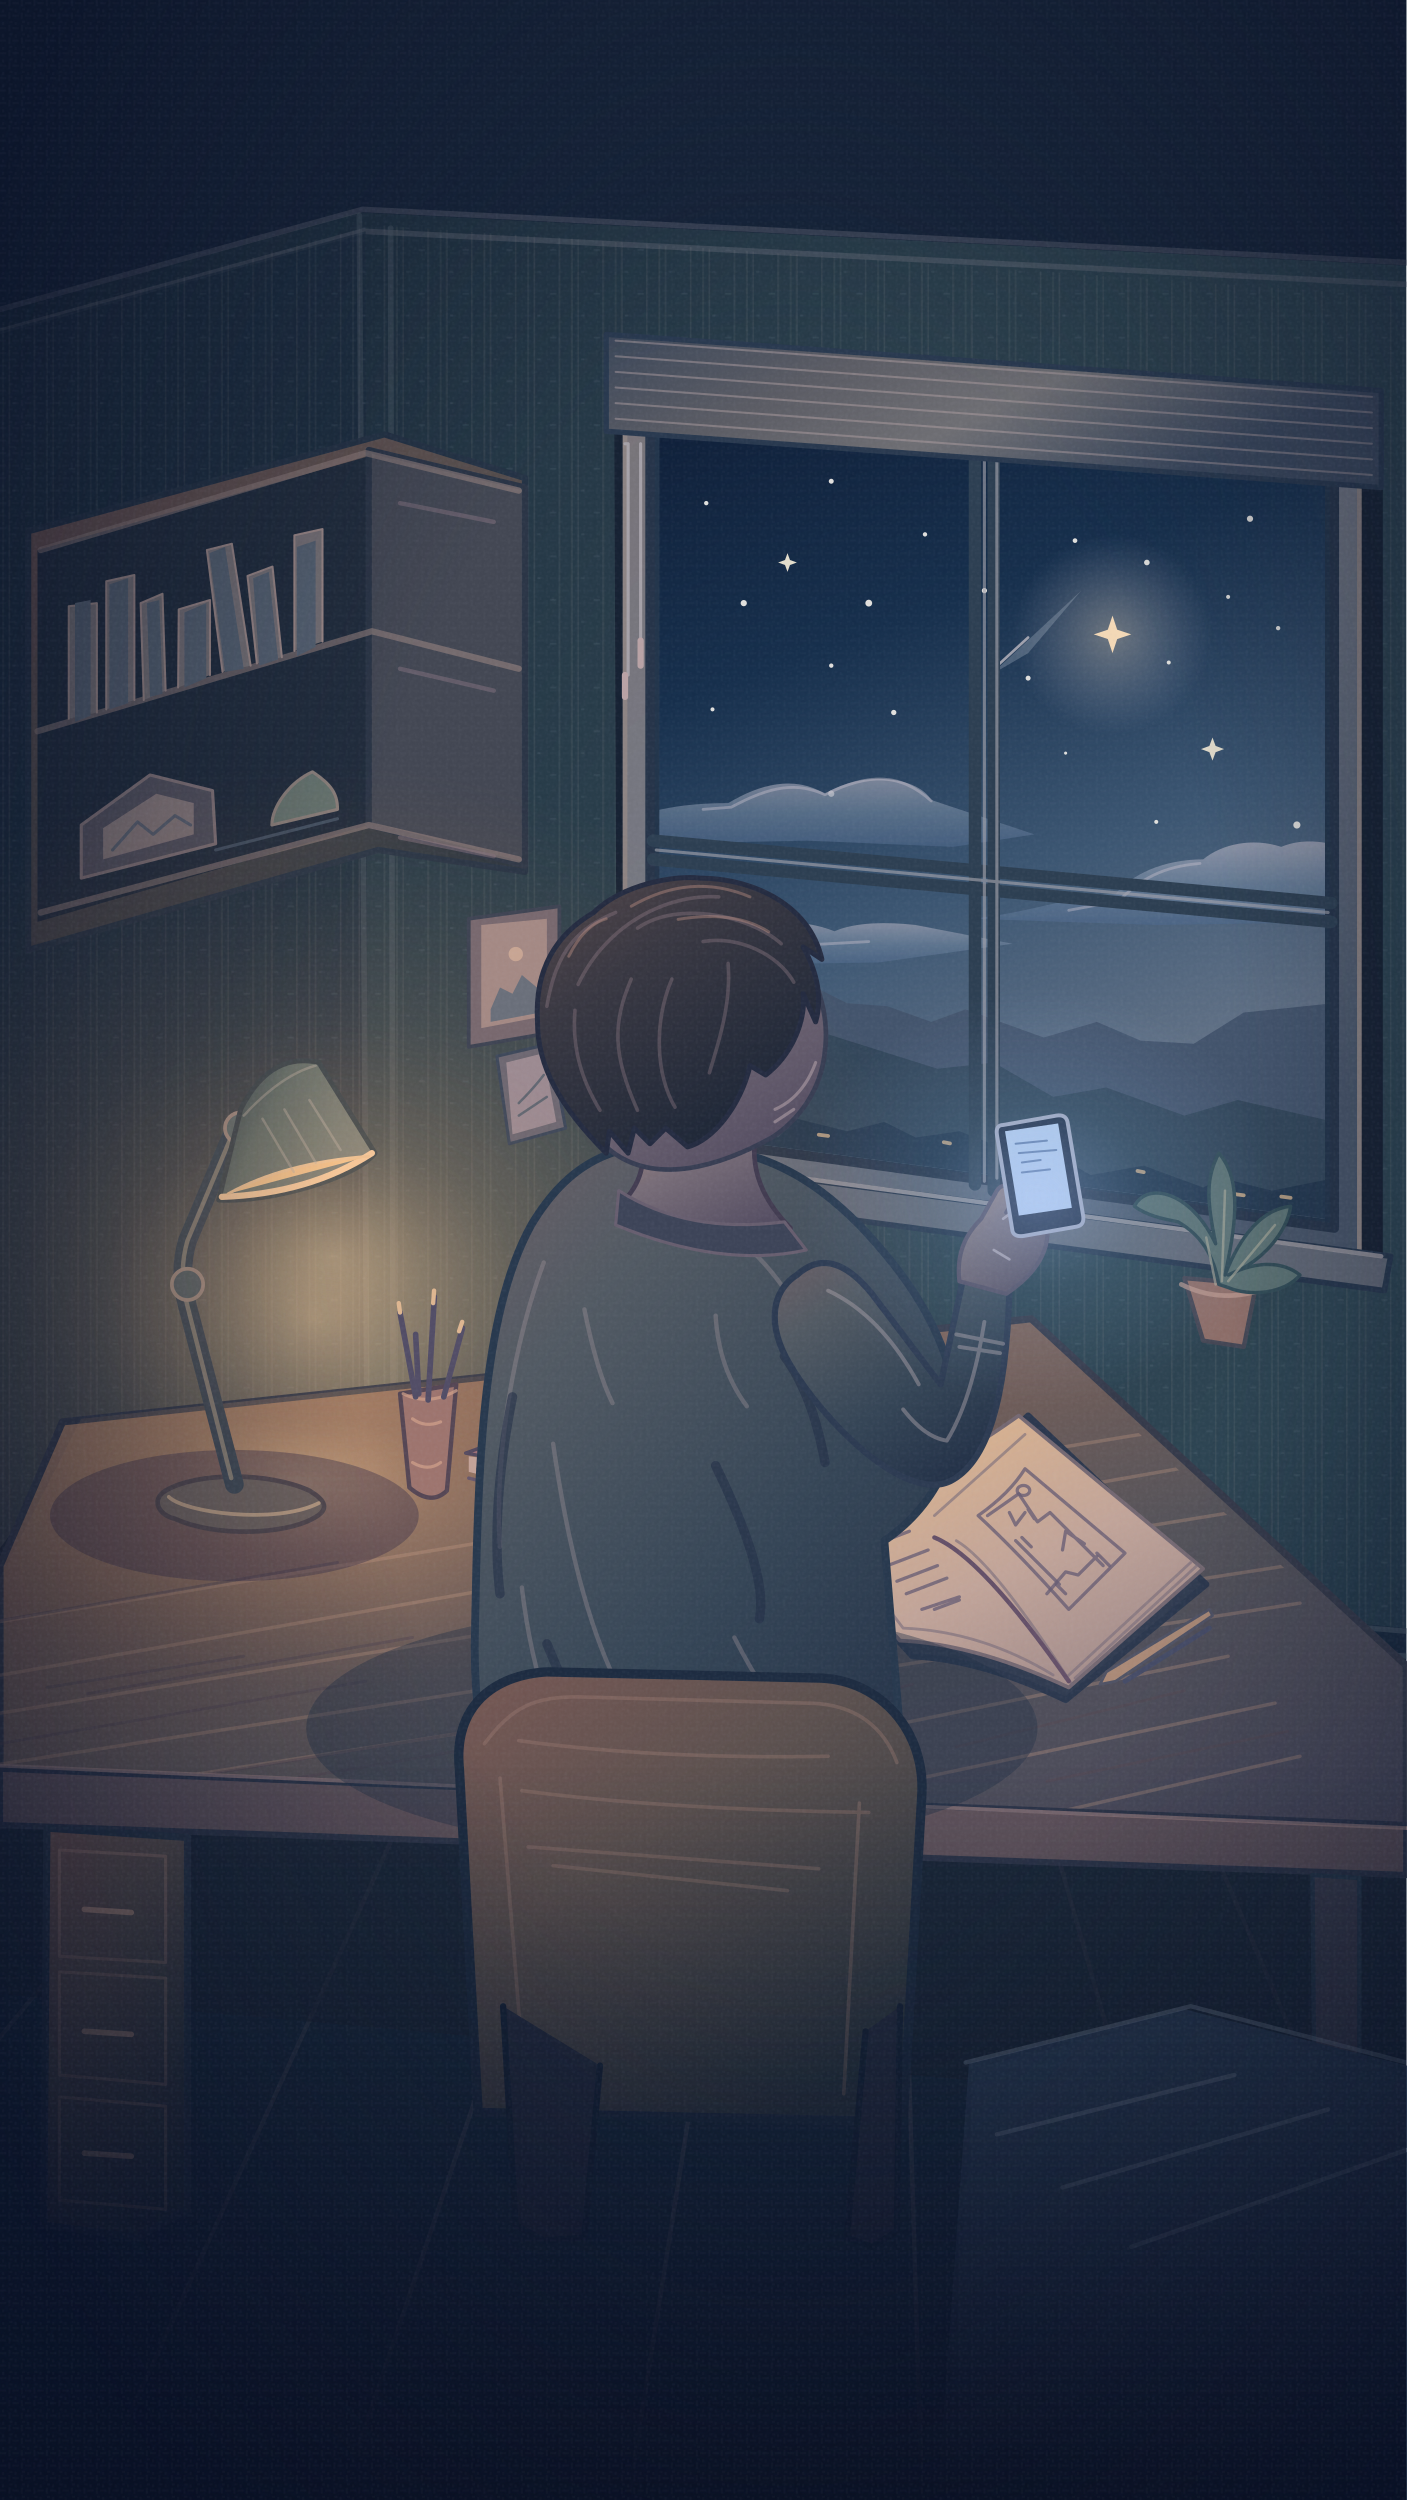
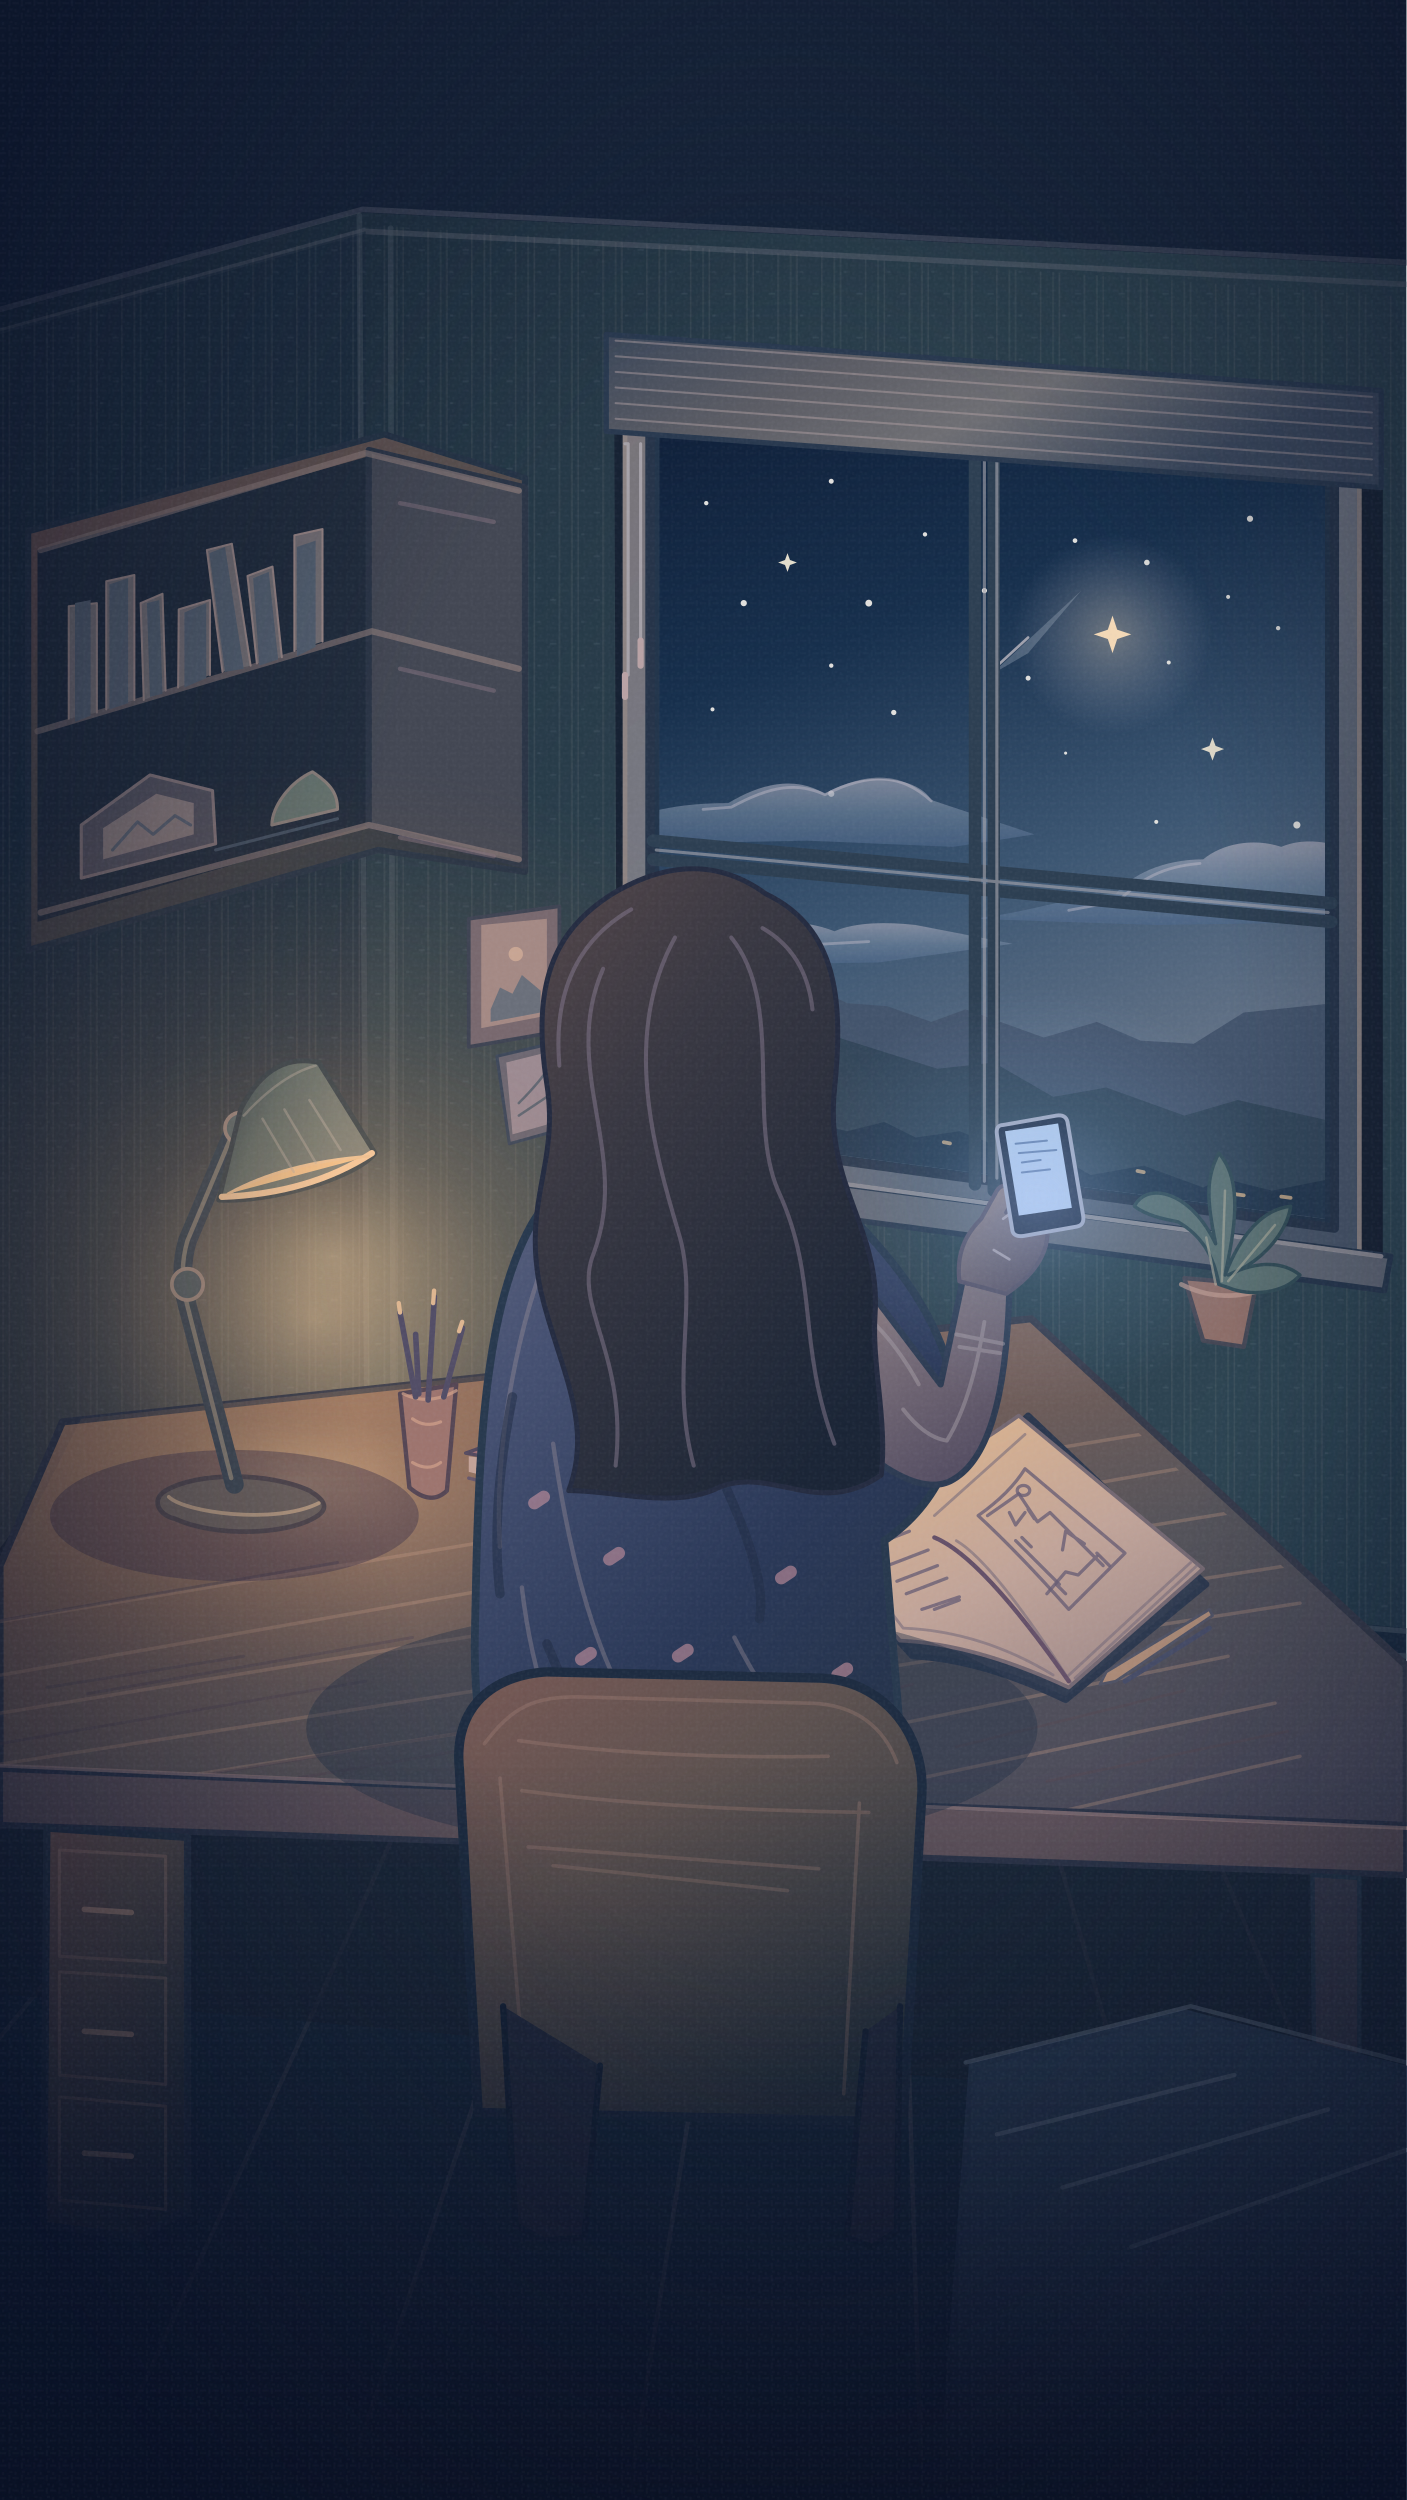
<svg xmlns="http://www.w3.org/2000/svg" viewBox="0 0 450 800">
  <defs>
    <linearGradient id="wall" x2=".8" y2="1">
      <stop stop-color="#172637" />
      <stop offset=".42" stop-color="#293d4a" />
      <stop offset=".79" stop-color="#2c4351" />
      <stop offset="1" stop-color="#172b40" />
    </linearGradient>
    <linearGradient id="night" x2=".3" y2="1">
      <stop stop-color="#0f1e37" />
      <stop offset=".33" stop-color="#162e4b" />
      <stop offset=".66" stop-color="#3b5571" />
      <stop offset="1" stop-color="#6a778a" />
    </linearGradient>
    <linearGradient id="cloud" x2="0" y2="1">
      <stop stop-color="#a2a4b4" />
      <stop offset=".52" stop-color="#687e98" />
      <stop offset="1" stop-color="#4b6486" />
    </linearGradient>
    <linearGradient id="wood" x2=".7" y2="1">
      <stop stop-color="#765753" />
      <stop offset=".42" stop-color="#5b504e" />
      <stop offset="1" stop-color="#29343f" />
    </linearGradient>
    <linearGradient id="surface" x2=".86" y2="1">
      <stop stop-color="#aa8065" />
      <stop offset=".3" stop-color="#806358" />
      <stop offset=".65" stop-color="#525158" />
      <stop offset="1" stop-color="#48485a" />
    </linearGradient>
    <linearGradient id="blind" x2=".95" y2=".4">
      <stop stop-color="#3b4658" />
      <stop offset=".35" stop-color="#5a5b63" />
      <stop offset=".63" stop-color="#6d6d72" />
      <stop offset="1" stop-color="#3a475c" />
    </linearGradient>
    <linearGradient id="frame" x2=".7" y2="1">
      <stop stop-color="#777277" />
      <stop offset=".53" stop-color="#727783" />
      <stop offset="1" stop-color="#465367" />
    </linearGradient>
    <linearGradient id="shade" x2="1" y2=".4">
      <stop stop-color="#3c484f" />
      <stop offset=".4" stop-color="#687069" />
      <stop offset="1" stop-color="#858378" />
    </linearGradient>
    <linearGradient id="paper" x2=".69" y2="1">
      <stop stop-color="#e2b78a" />
      <stop offset=".62" stop-color="#c0a398" />
      <stop offset="1" stop-color="#a18b8a" />
    </linearGradient>
    <linearGradient id="jumper" x2=".7" y2="1">
-       <stop stop-color="#695e65" />
-       <stop offset=".25" stop-color="#515962" />
-       <stop offset=".65" stop-color="#344455" />
+       <stop stop-color="#5c637e" />
+       <stop offset=".25" stop-color="#444f70" />
+       <stop offset=".65" stop-color="#293756" />
      <stop offset="1" stop-color="#233147" />
    </linearGradient>
    <linearGradient id="skin" x2=".65" y2="1">
      <stop stop-color="#a98a7d" />
      <stop offset=".48" stop-color="#776c77" />
      <stop offset="1" stop-color="#554e62" />
    </linearGradient>
    <linearGradient id="hair" x2=".72" y2="1">
      <stop stop-color="#524548" />
      <stop offset=".36" stop-color="#383741" />
      <stop offset="1" stop-color="#1a2435" />
    </linearGradient>
    <linearGradient id="bottom" x2="0" y2="1">
      <stop stop-color="#091322" stop-opacity="0" />
      <stop offset=".66" stop-color="#080f23" stop-opacity=".64" />
      <stop offset="1" stop-color="#090f21" />
    </linearGradient>
    <radialGradient id="lampAura">
      <stop stop-color="#ffd49d" stop-opacity=".56" />
      <stop offset=".34" stop-color="#e0ab79" stop-opacity=".25" />
      <stop offset="1" stop-color="#ad764e" stop-opacity="0" />
    </radialGradient>
    <radialGradient id="phoneAura">
      <stop stop-color="#adccff" stop-opacity=".36" />
      <stop offset=".45" stop-color="#8ec0eb" stop-opacity=".15" />
      <stop offset="1" stop-color="#abc8fb" stop-opacity="0" />
    </radialGradient>
    <radialGradient id="vignette" cx=".56" cy=".46" r=".69">
      <stop offset=".47" stop-color="#101829" stop-opacity="0" />
      <stop offset="1" stop-color="#091024" stop-opacity=".72" />
    </radialGradient>
    <radialGradient id="starlight">
      <stop stop-color="#f4dec4" stop-opacity=".35" />
      <stop offset="1" stop-color="#c9c9dc" stop-opacity="0" />
    </radialGradient>
    <pattern id="wallpaper" width="14" height="14" patternUnits="userSpaceOnUse">
      <path d="M1 14V0m2 14V0m8 14V0" stroke="#c4bcad" stroke-opacity=".12" stroke-width=".5" />
      <path d="M4 3h1m3 7h2" stroke="#a0afbb" stroke-opacity=".15" stroke-width=".6" />
    </pattern>
    <pattern id="canvas" width="4" height="4" patternUnits="userSpaceOnUse">
      <path d="M0 1h2m1 2h1M1 3v1m2-4v2" stroke="#aeb3bf" stroke-opacity=".25" stroke-width=".35" />
    </pattern>
    <filter id="grain" x="0" y="0" width="100%" height="100%">
      <feTurbulence type="fractalNoise" baseFrequency=".76" numOctaves="3" seed="99" stitchTiles="stitch" />
      <feColorMatrix type="saturate" values="0" />
    </filter>
    <clipPath id="window">
      <path d="M211 135l213 16v239l-213-28Z" />
    </clipPath>
    <clipPath id="desk">
      <path d="M26 454l299-32 125 116v56L0 569v-64Z" />
    </clipPath>
  </defs>
  <g stroke-linecap="round" stroke-linejoin="round" fill="none">
    <path d="M0 0h450v800H0Z" fill="url(#wall)" />
    <path d="M0 0h450v85L115 68 0 100Z" fill="#152237" />
    <path d="M0 99l116-32 334 17M0 106l116-32 334 17" stroke="#707281" stroke-opacity=".37" stroke-width="1.8" />
    <path d="M0 106l117-32 1 487L0 625Z" fill="#1c2d3e" opacity=".72" />
    <path d="M0 104l119-32 331 23v462l-330-25L0 592Z" fill="url(#wallpaper)" opacity=".64" />
    <path d="M115 69l3 480m7-476 1 474" stroke="#56636e" stroke-opacity=".38" stroke-width="1.8" />
    <path d="M0 548l120-57 330 30v279H0Z" fill="#18293d" />
    <path d="M0 550l122-56 328 28m-450 36 122-57 328 29" stroke="#70808b" stroke-opacity=".34" stroke-width="1.7" />
    <path d="M124 501L-19 675m177-158-129 283m173-277L109 800m135-272-43 272m86-268 8 268m28-261 74 261m-31-260 96 224" stroke="#6b6270" stroke-width="1.4" stroke-opacity=".3" />
    <path d="M201 120l237 18v270l-236-34Z" fill="#151f33" stroke="#162132" stroke-width="9" />
    <path d="M200 123l235 18v264l-235-31Z" fill="url(#frame)" stroke="#8b8282" stroke-width="1.5" />
    <path d="M208 134l219 17v242l-219-30Z" fill="#22344a" stroke="#253348" stroke-width="3" />
    <g clip-path="url(#window)">
      <path d="M208 131h220v266H208Z" fill="url(#night)" />
      <circle cx="356" cy="203" r="32" fill="url(#starlight)" />
      <path d="M356 197l1.5 4.5 4.5 1.5-4.5 1.5-1.5 4.5-1.5-4.5-4.5-1.5 4.5-1.5Z" fill="#f2d7b5" />
      <path d="M252 177l.8 2.2 2.2.8-2.2.8-.8 2.2-.8-2.2-2.2-.8 2.2-.8Zm136 59 1 2.7 2.7 1-2.7 1-1 2.7-1-2.7-2.7-1 2.7-1Z" fill="#e2dccb" />
      <g fill="#e0dfdc">
        <circle cx="226" cy="161" r=".7" />
        <circle cx="238" cy="193" r="1" />
        <circle cx="266" cy="154" r=".8" />
        <circle cx="266" cy="213" r=".7" />
        <circle cx="278" cy="193" r="1.1" />
        <circle cx="286" cy="228" r=".85" />
        <circle cx="296" cy="171" r=".7" />
        <circle cx="315" cy="189" r=".85" />
        <circle cx="329" cy="217" r=".8" />
        <circle cx="344" cy="173" r=".75" />
        <circle cx="367" cy="180" r=".9" />
        <circle cx="374" cy="212" r=".65" />
        <circle cx="400" cy="166" r="1" />
        <circle cx="409" cy="201" r=".7" />
        <circle cx="393" cy="191" r=".65" />
        <circle cx="415" cy="264" r="1.15" />
        <circle cx="312" cy="253" r=".75" />
        <circle cx="266" cy="254" r="1" />
        <circle cx="341" cy="241" r=".5" />
        <circle cx="370" cy="263" r=".65" />
        <circle cx="228" cy="227" r=".65" />
      </g>
      <path d="M317 216l29-27-17 20Z" fill="#a3b0bf" opacity=".33" />
      <path d="M317 215l12-11" stroke="#d8ced3" stroke-width=".85" opacity=".68" />
      <g fill="url(#cloud)">
        <path d="M192 268c10-9 27-11 41-11 10-6 21-9 31-3 13-8 30-5 34 2l33 11-26 4-47-2-48 1Z" opacity=".66" />
        <path d="M311 294c19-2 30-7 46-8 5-6 15-11 28-11 6-5 16-7 25-4 7-3 16-2 24 2v22l-64 1Z" opacity=".78" />
        <path d="M202 306q16-7 31-6c11-6 24-6 34-2 7-3 17-3 26-2l31 6-43 6-70 1Z" opacity=".68" />
      </g>
      <path d="M225 259l9-.7c13-7 21-8 30-4 14-7 24-7 34 2m44 35 16-3c7-7 14-11 26-12m-143 27 37-2" stroke="#c5becb" stroke-opacity=".42" stroke-width=".9" />
      <path d="M205 335l18-9 18-3 14-10 16 8 13 1 14 5 11-4 25 9 17-5 14 6 17 1 16-10 29-3v81L205 380Z" fill="#42536b" />
      <path d="M211 345l17-8 13 6 24-12 35 11 18-2 19 11 17-3 25 9 17-5 31 7v47l-218-36Z" fill="#314559" />
      <path d="M206 359l29-2 14 7 6-6 16 4 12-3 10 5 14-2 18 7 10-1 14 8 17-3 19 7 6-3 16 4 20-4v30l-221-29Z" fill="#23374e" />
      <path d="M246 362l3 .4m13 .7 3 .4m37 2 2 .4m21 3 3 .4m9 3 2 .4m25 2 2 .4m29 7 3 .4m12 .4 3 .4" stroke="#e3bc92" stroke-opacity=".7" stroke-width="1.2" />
    </g>
    <path d="M312 144v235m6-235v237m-109-112 217 20m-217-14 217 20" stroke="#2c3e51" stroke-width="4" />
    <path d="M315 146v232m4-231v230m-109-105 215 20" stroke="#a0a0a9" stroke-opacity=".64" stroke-width="1" />
    <path d="M193 369l252 33-2 11-248-33Z" fill="#5e6573" stroke="#25354b" stroke-width="1.8" />
    <path d="M197 369l245 33" stroke="#a6a0a6" stroke-opacity=".76" stroke-width="1.4" />
    <path d="M194 107l248 18v31l-248-18Z" fill="url(#blind)" stroke="#28384e" stroke-width="1.7" />
    <path d="M197 109l242 18m-242-13 242 18m-242-13 242 18m-242-13 242 18m-242-13 242 18m-242-13 242 18" stroke="#b8a5a7" stroke-opacity=".43" stroke-width=".65" />
    <path d="M200 142h1v74m4-74v64" stroke="#a4a0a7" stroke-width="1" />
    <path d="M200 216v7m5-18v8" stroke="#b8a1a4" stroke-width="2" />
    <path d="M9 170l114-31 45 14v126l-47-7L9 304Z" fill="url(#wood)" stroke="#243244" stroke-width="2" />
    <path d="M12 176l106-30v118L12 295Z" fill="#202b3b" />
    <path d="M118 144l50 12v121l-50-13Z" fill="#424652" stroke="#2a3445" stroke-width="2" />
    <path d="M12 234l107-32 47 12m-153 78 105-28 48 11m-153-99 104-31 49 12" stroke="#95817d" stroke-opacity=".6" stroke-width="2" />
    <path d="M22 230v-36l9-1v35m3-1v-41l9-2v40m3 0-1-31 7-3 1 31m4-1 .2-25 10-3v24m4-1-5-39 8-2 6 39m2-.7-3-28 8-3 3 29m4-2v-37l9-2v36" fill="#797377" stroke="#a18c8a" stroke-width=".65" />
    <path d="M24 231v-38l5-1v37m6-2v-40l6-2v40m7-2-1-30 4-1 1 30m7-2v-24l7-3v24m6-2-5-38 5-2 6 39m5-1-2-28 5-2 3 28m6-1v-35l6-2v34" fill="#566272" />
    <path d="M26 281v-17l22-16 20 5 1 17Z" fill="#54525e" stroke="#87777b" />
    <path d="M33 265l17-11 12 3v10l-29 8Z" fill="#a48e8c" opacity=".71" />
    <path d="M36 272l8-9 5 4 7-6 5 3m8 8 39-10" stroke="#4d5b6f" stroke-opacity=".77" />
    <path d="M87 264c0-6 6-14 13-17 6 4 8 7 8 12Z" fill="#65736e" stroke="#8b7f7b" />
    <path d="M128 161l30 6m-30 47 30 7m-30 47 30 6" stroke="#8b7784" stroke-opacity=".45" stroke-width="1.4" />
    <ellipse cx="100" cy="422" rx="207" ry="178" fill="url(#lampAura)" />
    <path d="M150 294l29-4v40l-29 5Z" fill="#77676d" stroke="#3e4352" stroke-width="1.2" />
    <path d="M154 296l21-2v31l-21 4Z" fill="#a38883" />
    <path d="M157 323l3-7 4 2 3-6 6 5v7l-16 3Z" fill="#696e79" />
    <path d="M165 303a2.3 2.3 0 1 0 .1 0Z" fill="#c7a492" />
    <path d="M159 338l17-4 5 27-18 5Z" fill="#6c6670" stroke="#3d4759" />
    <path d="M162 340l12-3 4 22-14 4Z" fill="#9b8990" />
    <path d="M166 353q5-5 8-9m-8 13 9-6" stroke="#606570" stroke-width=".8" />
    <path d="M24 464l306-34 120 111v137l-452-40V498Z" fill="#1c2434" opacity=".69" />
    <path d="M20 455l310-33 120 111v58L0 569v-68Z" fill="url(#surface)" stroke="#343949" stroke-width="2.3" />
    <g clip-path="url(#desk)">
      <ellipse cx="96" cy="475" rx="131" ry="65" fill="url(#lampAura)" />
      <path d="M-19 522l390-64m-382 80 388-68m-388 80 405-66m-410 83 428-66m-409 76 413-64m-310 76 287-59m-231 67 246-52m-161 56 169-39" stroke="#cea088" stroke-width="1.1" stroke-opacity=".29" />
      <path d="M-20 522l128-22m-93 40 63-10m-50 12 104-18m-144 36 129-22m-58 31 92-15m-109 24 201-34m-74 24 123-29m14 20 73-18m-44 29 77-16" stroke="#554851" stroke-opacity=".48" stroke-width=".95" />
    </g>
    <path d="M0 566l450 18v16L0 584Z" fill="#5f525b" stroke="#2c3448" stroke-width="2" />
    <path d="M0 565l450 20" stroke="#a08282" stroke-width="1.2" opacity=".66" />
    <path d="M15 585l45 3v119l-16 9-30-4Z" fill="url(#wood)" stroke="#273447" stroke-width="2.3" />
    <path d="M19 592l34 2v34l-34-2Zm0 39 34 2v34l-34-3Zm0 40 34 3v33l-34-3Z" stroke="#b98e80" stroke-opacity=".39" />
    <path d="M27 611l15 1m-15 38 15 1m-15 38 15 1" stroke="#cda28c" stroke-opacity=".75" stroke-width="1.8" />
    <path d="M420 600l15 1v114l-6 5-8-4Z" fill="#3b3c4d" stroke="#26364a" stroke-width="1.4" />
    <ellipse cx="75" cy="485" rx="59" ry="21" fill="#3d3348" opacity=".44" />
    <path d="M53 477c-5 3-2 8 3 9 13 6 35 5 44 0 6-3 4-6-1-9-13-6-36-6-46 0Z" fill="#6e625e" stroke="#51474d" stroke-width="1.5" />
    <path d="M54 479c5 5 34 9 48 2" stroke="#b79a81" stroke-width="1.2" />
    <path d="M75 475l-15-57q-3-11 0-21l16-38" stroke="#404954" stroke-width="6" />
    <path d="M74 473l-14-55q-3-11 0-21l16-38" stroke="#a89783" stroke-width="1.4" opacity=".69" />
    <circle cx="60" cy="411" r="5" fill="#5a6265" stroke="#a88f82" stroke-width="1.2" />
    <circle cx="77" cy="361" r="5" fill="#68706d" stroke="#a88f82" stroke-width="1.2" />
    <path d="M77 355c7-14 16-17 25-15l18 29c-6 8-34 16-50 15Z" fill="url(#shade)" stroke="#42494d" stroke-width="1.6" />
    <path d="M71 383q28-1 48-14" stroke="#f8c99b" stroke-width="2" />
    <path d="M73 382q18-10 45-12" fill="#f5c28a" stroke="#f0c394" stroke-width=".9" />
    <path d="M78 357q12-13 23-16m-17 17 10 17m-3-20 10 17m-2-20 10 16" stroke="#bbada0" stroke-opacity=".46" stroke-width=".8" />
    <ellipse cx="106" cy="402" rx="100" ry="76" fill="url(#lampAura)" opacity=".52" />
    <path d="M131 476l-3-30 18-3-3 34q-5 5-12-1Z" fill="#9c736d" stroke="#544553" stroke-width="1.4" />
    <path d="M129 446q8 4 17-1m-14 9q4 3 9 1m-9 13q5 3 9 0" stroke="#d2a18b" stroke-opacity=".7" />
    <path d="M133 447l-5-27m9 28 2-33m3 32 6-22m-14 21-1-19" stroke="#514c65" stroke-width="1.8" />
    <path d="M128 420l-.4-3m11 0 .3-4m8 13 1-3" stroke="#ddb58f" stroke-width="1.4" />
    <path d="M149 465l11-4 24 4-12 4Z" fill="#9e6f76" stroke="#53485d" stroke-width="1.1" />
    <path d="M150 466v5l20 5 14-6v-5l-12 4Z" fill="#c2a197" />
    <path d="M150 473l20 5 13-5m-30-3 18 3 10-4" stroke="#66566b" stroke-width="1.1" />
    <path d="M281 482q30-11 48-29l57 54-45 37q-27-13-49-14l-32-35Z" fill="#303b50" stroke="#2b374d" stroke-width="2" />
    <path d="M281 479q24-11 45-26l59 49-43 38q-30-14-54-15l-27-30Z" fill="url(#paper)" stroke="#736771" stroke-width="1.2" />
    <path d="M306 493q12 7 37 46m-73-43 19 25q25 1 48 15m7 1 39-36m-42 36 40-37m-82-15 29-26" stroke="#766979" stroke-opacity=".59" stroke-width=".9" />
    <path d="M299 492q15 6 43 46" stroke="#634f67" stroke-width="1.4" />
    <g stroke="#665b73" stroke-opacity=".77" stroke-width="1.05">
      <path d="M313 485q10-7 15-15l32 27-18 18q-16-18-29-30Z" />
      <path d="M316 485l10-7 6 9 4-3 17 17m-30-17 2 4 3-4m12 12 1-6 6 4m-18-11 2 3m4 24 6-7 4 1 6-6" />
      <path d="M326 478a2 1.6 0 1 0-.1-.1ZM325 493l14 14m-12-15 3 3m8 12 3 3m10-13 4 4" />
      <path d="M278 495l13-5m-7 11 13-5m-10 10 13-5m-10 9 13-5m-8 10 12-4m-8 4 8-3" />
    </g>
    <path d="M354 535l33-20 1 2-31 21-5 1Z" fill="#a98875" stroke="#4f5264" stroke-width=".9" />
    <path d="M360 538l27-17" stroke="#454b66" stroke-width="1.6" />
    <path d="M385 429l-6-20 23 2-4 20Z" fill="#8b6c67" stroke="#444654" stroke-width="1.4" />
    <path d="M378 411q12 6 25 2" stroke="#bb9990" stroke-opacity=".67" stroke-width="1.5" />
    <path d="M390 411c-2-12-8-17-13-20-5-1-10-2-14-5 4-8 18-5 26 12-3-15-3-21 1-29 8 9 5 25 2 39 5-13 12-21 21-22-1 8-9 18-20 22 10-5 18-4 23 0-5 6-16 7-23 4Z" fill="#586e70" stroke="#304a55" stroke-width="1.1" />
    <path d="M389 411l-3-15m5 14 1-29m1 29 15-18" stroke="#a2a295" stroke-opacity=".64" stroke-width=".8" />
    <ellipse cx="215" cy="553" rx="117" ry="39" fill="#212f44" opacity=".41" />
    <path d="M172 605c-14-23-21-50-20-84 1-51 2-100 18-129 12-20 26-26 46-26 27 1 43 10 59 26 16 17 26 32 31 54 2 15-5 35-23 47l6 73-26 38Z" fill="url(#jumper)" stroke="#27384d" stroke-width="2.5" />
    <path d="M174 404c-9 24-16 61-14 91m7 13q5 43 25 73m-15-119q7 49 20 76m-10-119q4 20 9 30m36-56q22 16 32 46m-35-18q1 17 10 29m-4 74q10 20 22 32" stroke="#a9999d" stroke-opacity=".33" stroke-width="1.4" />
    <path d="M164 447c-5 25-6 47-4 63m15 16 18 43m36-100q17 35 14 49m8-84q9 12 13 34" stroke="#212e45" stroke-opacity=".58" stroke-width="3" />
-     <path d="M255 408q11-10 24 6l22 29 7-33 15 3c-1 35-7 55-19 61-15 7-41-20-51-37-8-13-6-24 2-29Z" fill="url(#jumper)" stroke="#2c3a51" stroke-width="2" />
+     <path d="M255 408q11-10 24 6l22 29 7-33 15 3c-1 35-7 55-19 61-15 7-41-20-51-37-8-13-6-24 2-29Z" fill="url(#skin)" stroke="#2c3a51" stroke-width="2" />
    <path d="M265 413q17 8 29 30m-5 8q7 9 14 10 8-13 12-38m-8 8 13 2m-14-6 15 3" stroke="#a39ba3" stroke-opacity=".49" stroke-width="1.25" />
    <path d="M307 410c-1-9 2-15 7-20l5-9q2-3 5 0 1 2-2 7l5-1 5-11q2-4 5-2 2 1 1 5l-3 12q2 13-13 23Z" fill="url(#skin)" stroke="#544f64" stroke-width="1.35" />
    <path d="M318 400l5 3m-2-13 4-3m3 7 4-7" stroke="#bbb1be" stroke-width=".85" stroke-opacity=".7" />
    <path d="M324 394l-5-31q-.4-3 2-3l17-3q3-.5 3.6 2l5 30q.5 3-2 3.5l-17 3q-3 .4-3.6-1.5Z" fill="#202d46" stroke="#a1a6bd" stroke-width="1.25" />
    <path d="M326 389l-4.4-27 17-2.5 4.4 27Z" fill="#b2c8ea" />
    <path d="M325 366l10-1m-9 4 12-1m-11 4 6-.8m-6 4 9-1" stroke="#647eab" stroke-width=".65" />
    <ellipse cx="332" cy="383" rx="77" ry="67" fill="url(#phoneAura)" />
    <path d="M204 354c4 18 1 24-4 30 14 11 37 15 53 9-13-13-13-25-10-35Z" fill="url(#skin)" stroke="#413b50" stroke-width="1.5" />
    <path d="M198 381q22 14 53 10l7 9q-27 6-61-8Z" fill="#3c4357" stroke="#665d6e" stroke-width="1" />
    <path d="M247 364c8-5 16-15 17-28 2-15-6-33-18-42-15-11-34-9-52 1s-23 24-18 42c4 12 12 27 22 33 13 8 31 4 49-6Z" fill="url(#skin)" stroke="#373d52" stroke-width="1.5" />
    <path d="M248 355q9-4 13-15m-13 19 6-4" stroke="#b2a1a8" stroke-opacity=".56" stroke-width="1" />
-     <path d="M194 369c-15-15-22-28-22-42-1-17 6-28 18-35 9-9 26-12 34-11 16 0 35 8 39 26l-6-4c5 9 6 17 4 24l-4-9c1 9-4 20-12 26l-5-3c-3 13-12 24-20 26l-7-6-5 5-5-5-2 8-6-7Z" fill="url(#hair)" stroke="#242b40" stroke-width="1.6" />
-     <path d="M175 322c3-18 10-25 22-30m-12 23c9-19 28-29 45-28m-26 10c13-9 36-4 46 5m-25-.7c11-2 24 4 29 13m-70 9c-1 12 2 22 8 32m10-42c-6 14-6 24 2 42m11-42c-6 14-5 31 1 41m17-46c1 13-3 25-6 35" stroke="#8b7880" stroke-opacity=".39" stroke-width="1.15" />
-     <path d="M202 290q19-11 38-3m-58 19q5-10 12-12m23 .2q18-3 29 4" stroke="#d09b8b" stroke-opacity=".36" stroke-width=".95" />
+     <path d="M171 481l3-2m21 20 3-2m40-27 3-2m-39-32 3-2m66 21 3-2m-88 78 3-2m61-24 3-2m15 33 3-2m-54-4 3-2" stroke="#d498a3" stroke-width="4" opacity=".55" />
+     <path d="M196 286q27-16 49 0c23 11 25 34 22 63-3 31 15 44 13 72-1 16 4 34 2 51-20 14-35-3-52 4-14 7-33 1-48 1 8-22-3-39-9-64-6-29 6-40 2-66-5-32 2-49 21-61Z" fill="url(#hair)" stroke="#242b40" stroke-width="1.6" />
+     <path d="M179 341q-3-35 23-50m-9 19c-14 32 9 59-3 91-7 17 11 32 7 68m19-169c-17 31-7 67 1 94 7 22-3 46 5 75m12-169c17 21 5 58 15 81 13 28 6 49 18 81m-23-165q14 8 16 26" fill="none" stroke="#81768c" stroke-opacity=".51" stroke-width="1.3" />
    <path d="M147 566c-2-20 11-30 28-31l88 2c19 1 33 17 32 37l-6 105-136-3Z" fill="url(#wood)" stroke="#1d2b40" stroke-width="3" />
    <path d="M155 558c9-12 16-15 30-15l73 2c16 0 25 8 29 19m-121-7q44 6 99 5m-98 11q45 6 111 7m-109 11 93 7m-85-1 75 8m-92-36 8 99m107-91-5 93" stroke="#a78179" stroke-opacity=".31" stroke-width="1.15" />
    <path d="M161 642l4 70 9 5 13-1 5-55m85-11-6 66 8 3 8-5 1-72" fill="#252c40" stroke="#172438" stroke-width="2" />
    <path d="M311 661l68-17 71 18v138H301Z" fill="#2b3d56" stroke="#293a53" stroke-width="2" />
    <path d="M309 660l72-18 69 18m-131 23 76-19m-55 36 85-25m-63 44 88-31" stroke="#8191a5" stroke-opacity=".45" stroke-width="1.4" />
    <path d="M0 564h450v236H0Z" fill="url(#bottom)" />
    <path d="M0 0h450v800H0Z" fill="url(#vignette)" />
    <path d="M0 0h450v800H0Z" fill="url(#canvas)" opacity=".2" />
    <path d="M0 0h450v800H0Z" filter="url(#grain)" opacity=".15" style="mix-blend-mode:soft-light" />
  </g>
</svg>
